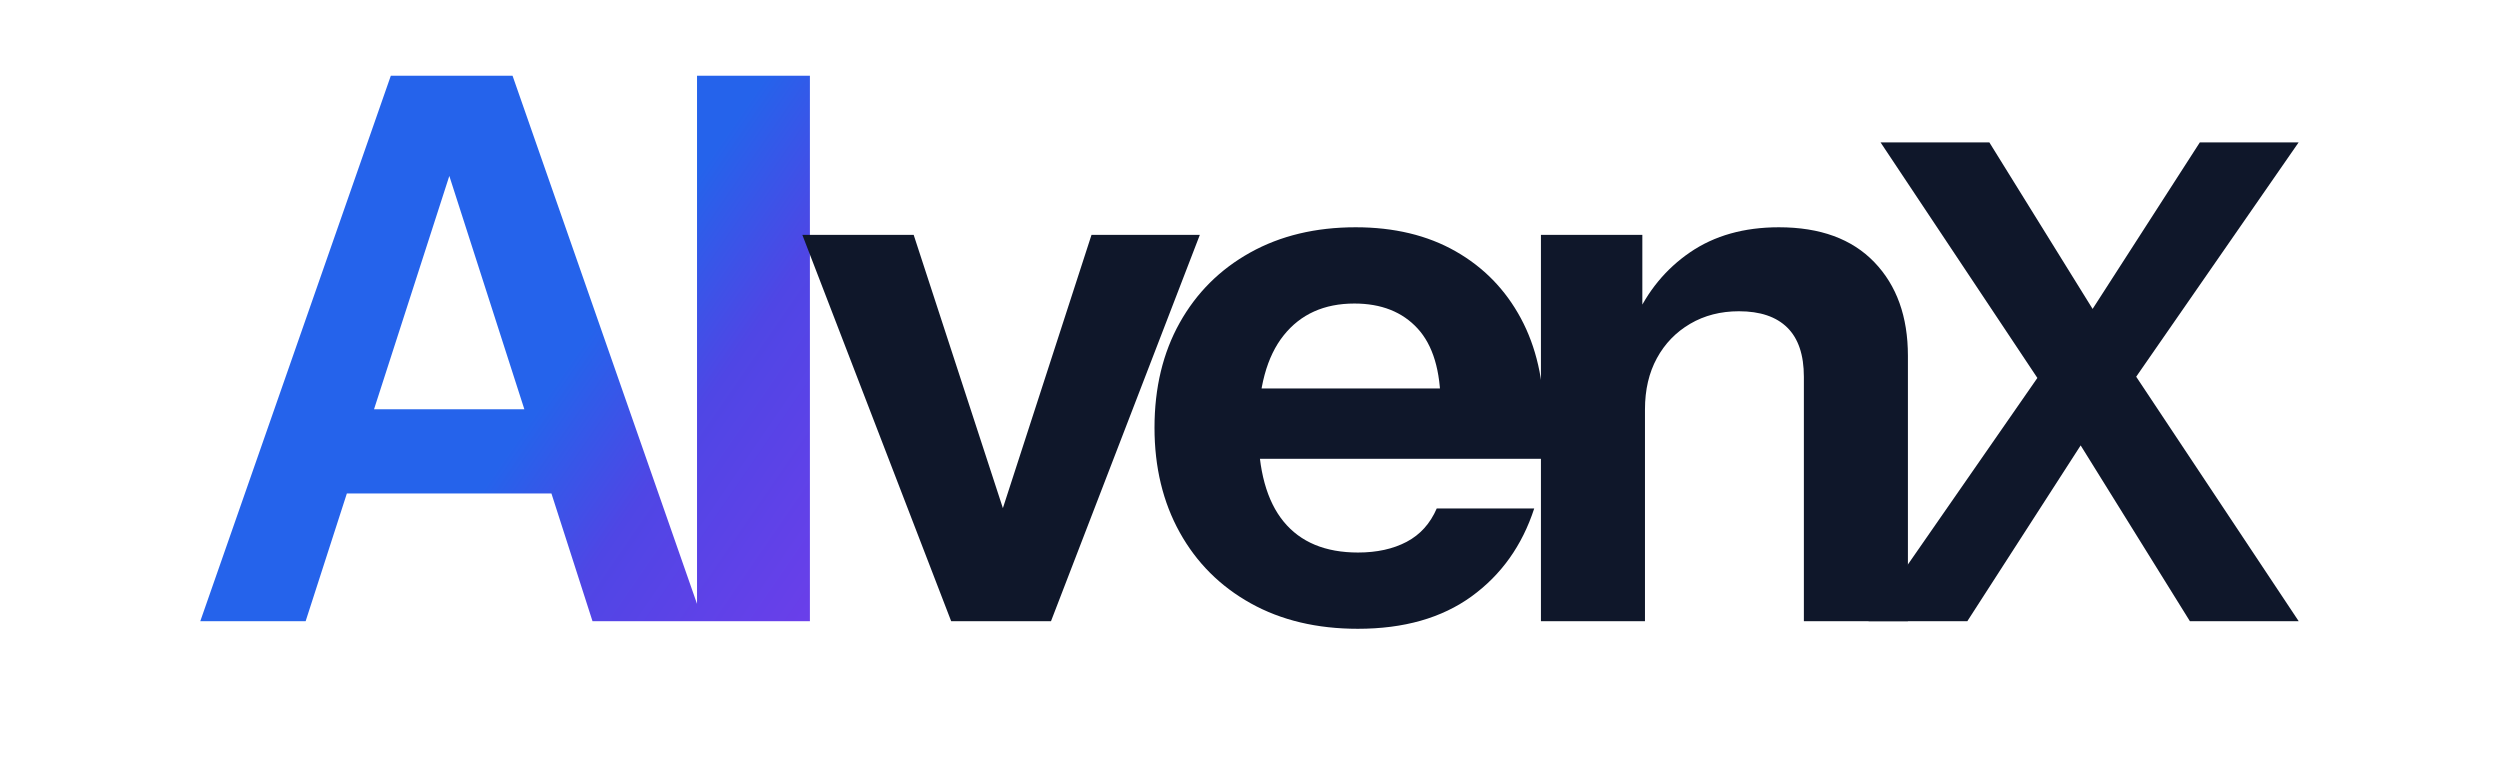
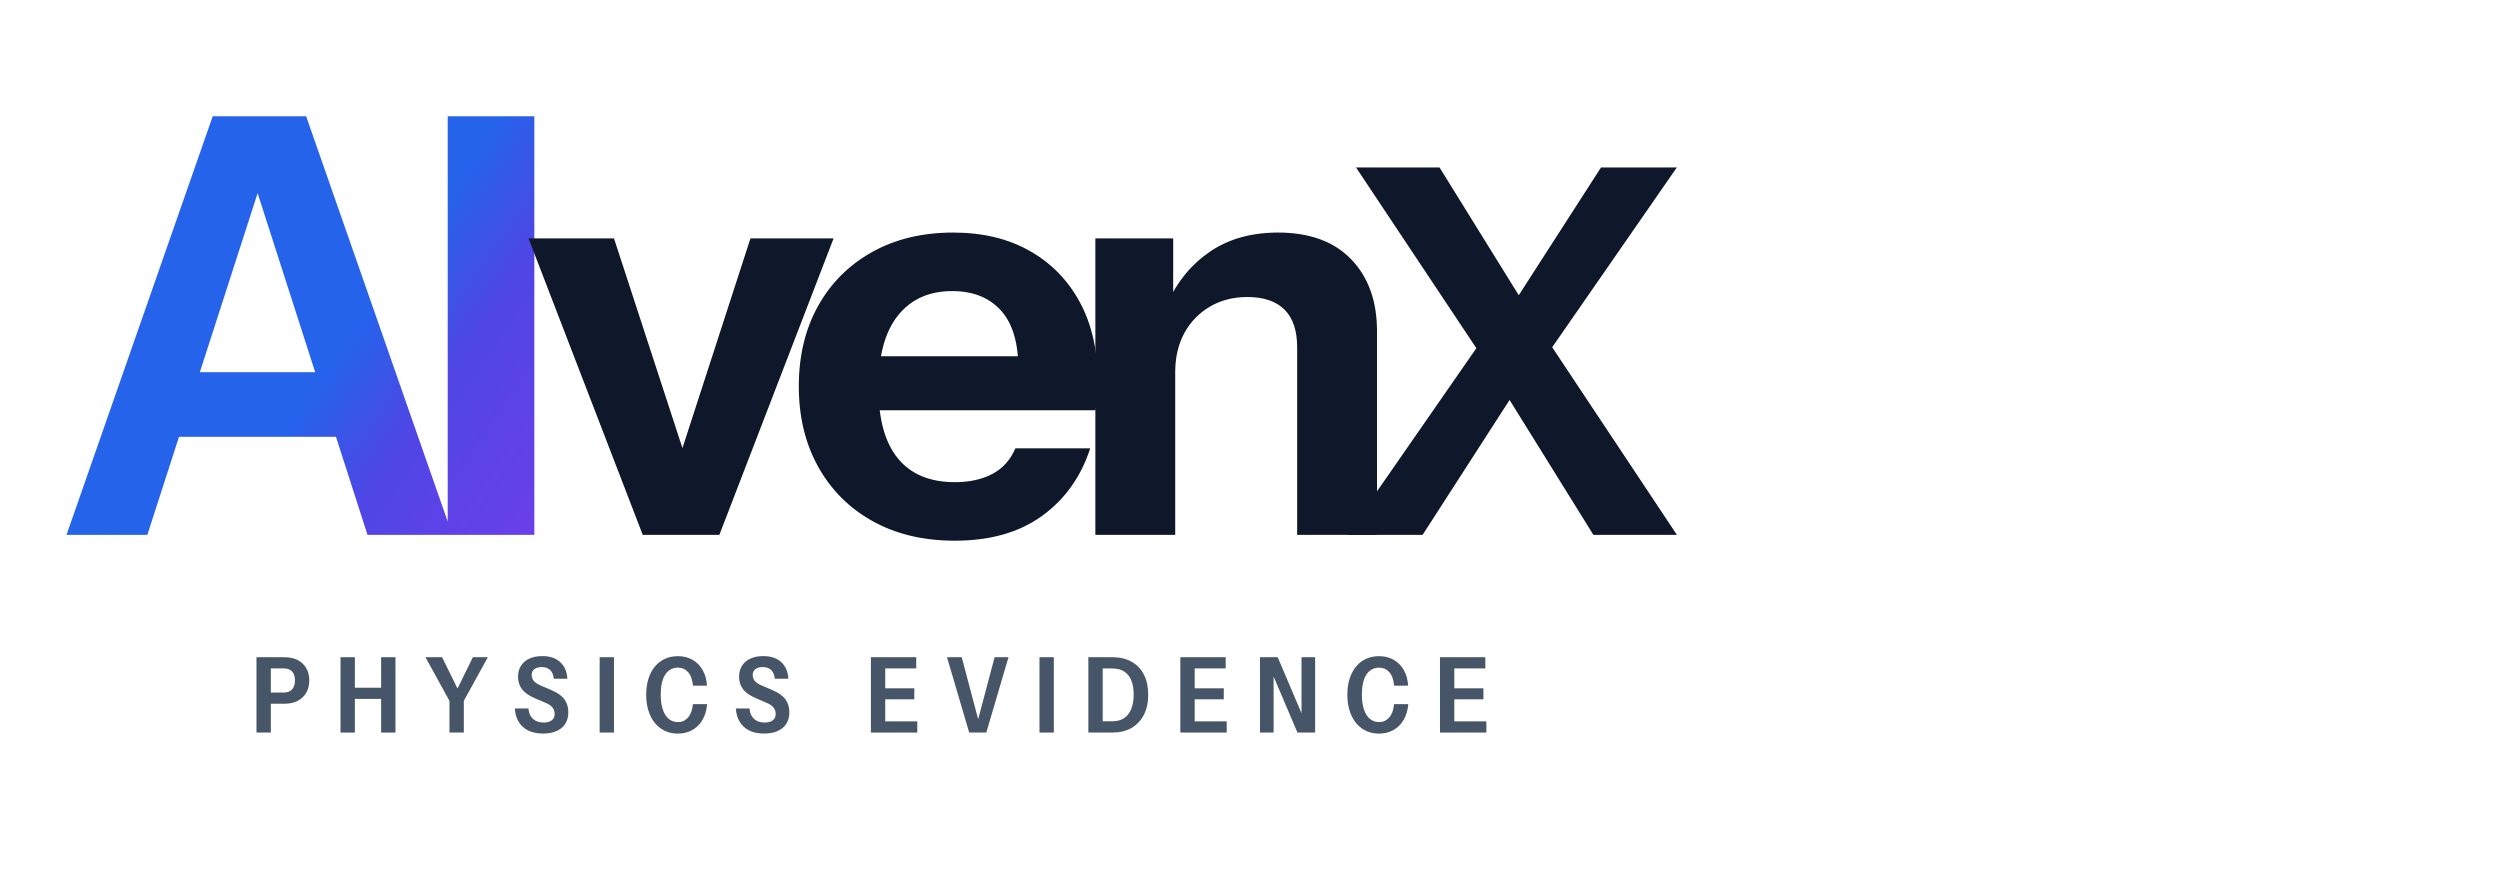
- <svg xmlns="http://www.w3.org/2000/svg" viewBox="-15 0 330 100" role="img" aria-labelledby="title desc">
+ <svg xmlns="http://www.w3.org/2000/svg" viewBox="0 0 430 150" role="img" aria-labelledby="title desc">
  <style>
    .accent { fill: url(#brand-gradient); }
    .name { fill: #0f172a; }
+     .signal { fill: #475569; }
    .gradient-start { stop-color: #2563eb; }
    .gradient-mid { stop-color: #4f46e5; }
    .gradient-end { stop-color: #7c3aed; }
    @media (prefers-color-scheme: dark) {
      .name { fill: #e7edf6; }
+       .signal { fill: #94a3b8; }
      .gradient-start { stop-color: #60a5fa; }
      .gradient-mid { stop-color: #818cf8; }
      .gradient-end { stop-color: #a78bfa; }
    }
  </style>
  <defs>
    <linearGradient id="brand-gradient" gradientUnits="userSpaceOnUse" x1="0" y1="720" x2="1050" y2="0">
      <stop class="gradient-start" offset="0%" stop-color="#2563eb" />
      <stop class="gradient-start" offset="50%" stop-color="#2563eb" />
      <stop class="gradient-mid" offset="64%" stop-color="#4f46e5" />
      <stop class="gradient-end" offset="100%" stop-color="#7c3aed" />
    </linearGradient>
    <path id="brand-A" d="M25 0 276.503 720H396.405L164.069 0ZM542.742 0 311.197 720H437.196L688.699 0ZM157.918 279.806H545.976V168.668H157.918Z" />
    <path id="brand-l" d="M58.667 0V720H207.667V0Z" />
    <path id="brand-Al" d="M25 0 276.503 720H396.405L164.069 0ZM542.742 0 311.197 720H437.196L688.699 0ZM157.918 279.806H545.976V168.668H157.918ZM680.699 0V720H829.699V0Z" />
    <path id="brand-v" d="M198.96 0 2.472 510H149.443L302.723 40.472H231.931L384.211 510H527.196L330.708 0Z" />
    <path id="brand-e" d="M291.779 -10Q210.737 -10 150.334 23.625Q89.931 57.25 56.639 117.236Q23.348 177.222 23.348 255.417Q23.348 334.472 56.619 393.937Q89.89 453.403 149.786 486.701Q209.682 520 288.848 520Q364.96 520 420.627 488.382Q476.294 456.764 506.863 399.972Q537.433 343.181 537.433 265.958Q537.433 251.181 536.558 238.59Q535.683 226 533.711 214.389H106.194V307.236H427.184L401.017 285.125Q401.003 353.236 370.732 386.285Q340.46 419.334 287.182 419.334Q227.431 419.334 193.875 377.348Q160.319 335.361 160.319 253.278Q160.319 172.333 193.792 131.5Q227.264 90.666 292.001 90.666Q329.363 90.666 356.169 104.784Q382.975 118.902 395.906 148.861H524.585Q500.668 75.347 441.752 32.673Q382.835 -10 291.779 -10Z" />
    <path id="brand-n" d="M62.001 0V510H195.861V392H199.333V0ZM409.087 0V322.597Q409.087 365.972 387.232 387.556Q365.378 409.14 323.405 409.14Q287.21 409.14 259.028 392.619Q230.847 376.098 215.09 347.236Q199.333 318.374 199.333 279.527L186.041 398.305Q210.778 454.097 258.993 487.049Q307.209 520 376.126 520Q457.737 520 502.078 473.916Q546.419 427.833 546.419 350.333V0Z" />
    <path id="brand-X" d="M505.088 0 306.808 319.098 39.917 720H203.527L389.655 419.819L668.698 0ZM327.641 421.291 519.991 720H668.559L377.363 299.959ZM361.433 296.362 170.361 0H21.792L311.711 417.693Z" />
+     <path id="tag-A" d="M21 0 233.165 720H344.677L153.679 0ZM468.344 0 277.97 720H396.635L608.8 0ZM140.249 275.028H483.19V167.334H140.249Z" />
+     <path id="tag-C" d="M334.817 -10Q267.275 -10 211.582 16.111Q155.888 42.222 115.965 90.993Q76.041 139.764 54.34 208.375Q32.639 276.986 32.639 361.597Q32.639 446.208 54.132 514.056Q75.625 581.903 115.673 630.361Q155.721 678.82 211.589 704.41Q267.456 730 335.761 730Q414.538 730 474.906 695.715Q535.273 661.431 571.668 598.306Q608.064 535.181 613.897 447.889H479.537Q472.052 533.973 433.413 577.07Q394.775 620.168 335.303 620.168Q285.247 620.168 248.359 591.557Q211.47 562.945 191.554 506.029Q171.637 449.112 171.637 363.542Q171.637 277.416 191.971 218.555Q212.304 159.693 249.401 129.763Q286.497 99.832 336.247 99.832Q393.483 99.832 432.184 143.326Q470.885 186.819 479.246 271.625H614.994Q607.703 185.097 570.891 121.764Q534.079 58.431 473.607 24.215Q413.135 -10 334.817 -10Z" />
+     <path id="tag-D" d="M135.833 0V107.832H285.845Q351.678 107.832 396.643 138.047Q441.608 168.263 464.698 225.548Q487.788 282.833 487.788 364Q487.788 443.82 464.976 499.07Q442.163 554.321 397.247 583.244Q352.331 612.168 285.845 612.168H141.111V720H285.845Q389.747 720 466.42 677.618Q543.093 635.236 584.94 554.979Q626.786 474.722 626.786 362Q626.786 249.278 584.44 168.021Q542.093 86.764 465.92 43.382Q389.747 0 286.845 0ZM54.889 0V720H191.888V0Z" />
+     <path id="tag-E" d="M54.889 0V720H191.888V0ZM121.889 0V106.86H498.065V0ZM121.889 317.612V422.805H469.774V317.612ZM121.889 613.14V720H488.121V613.14Z" />
+     <path id="tag-I" d="M54.889 0V720H191.888V0Z" />
+     <path id="tag-L" d="M54.889 0V720H191.888V0ZM121.889 0V106.86H467.232V0Z" />
+     <path id="tag-M" d="M54.889 0V720H260.123L447.553 33.5H366.082L552.554 720H758.815V0H624.275V654.082L645.483 653.666L467.469 0H338.985L161.944 650.166L182.665 650.582V0Z" />
+     <path id="tag-N" d="M54.889 0V720H224.123L489.552 95.945L451.719 89.084V720H581.94V0H412.706L147.277 624.055L185.11 630.916V0Z" />
+     <path id="tag-O" d="M342.58 -10Q272.859 -10 215.811 15.903Q158.763 41.805 117.937 90.604Q77.111 139.403 54.875 208.271Q32.639 277.139 32.639 363Q32.639 476.528 70.875 558.695Q109.11 640.861 178.901 685.431Q248.692 730 341.58 730Q436.468 730 506.016 685.604Q575.564 641.208 614.043 558.625Q652.522 476.042 652.522 362Q652.522 276.625 630.286 207.792Q608.05 138.958 567.224 90.382Q526.398 41.805 469.301 15.903Q412.205 -10 342.58 -10ZM341.58 99.832Q394.274 99.832 432.739 131.214Q471.204 162.596 492.364 221.603Q513.523 280.611 513.523 364Q513.523 446.389 492.656 503.64Q471.788 560.89 433.323 590.529Q394.858 620.168 341.58 620.168Q289.206 620.168 250.789 590.564Q212.373 560.959 192.005 504.14Q171.637 447.32 171.637 364Q171.637 280.027 192.505 221.034Q213.373 162.041 251.581 130.936Q289.789 99.832 341.58 99.832Z" />
+     <path id="tag-T" d="M215.359 0V613.14H20.028V720H547.689V613.14H352.358V0Z" />
+     <path id="tag-U" d="M307.151 -10Q179.097 -10 113.854 62.833Q48.612 135.665 48.612 269.428V720H185.61V244.039Q185.61 170.693 218.04 135.262Q250.471 99.832 307.637 99.832Q365.345 99.832 397.601 135.179Q429.858 170.526 429.858 243.484V720H566.856V268.289Q566.856 135.665 501.322 62.833Q435.788 -10 307.151 -10Z" />
+     <path id="tag-V" d="M233.165 0 21 720H161.845L326.303 99.818H311.581L476.08 720H608.8L396.635 0Z" />
+     <path id="tag-B" d="M163.888 0V100.916H304.928Q352.525 100.916 378.296 130.069Q404.067 159.223 404.067 210.812Q404.067 265.375 376.47 296.354Q348.872 327.334 299.594 327.334H163.888V426.666H293.178Q338.817 426.666 363.484 451.09Q388.15 475.514 388.15 523.361Q388.15 570.734 364.664 594.909Q341.178 619.084 296.511 619.084H163.888V720H322.608Q412.649 720 468.204 671.248Q523.76 622.496 523.76 538.694Q523.76 485.875 501.385 447.681Q479.01 409.486 441.545 389.243Q404.08 369 357.288 369L360.205 390Q410.899 390 451.864 365.806Q492.829 341.611 517.253 298.014Q541.676 254.417 541.676 195.611Q541.676 136.806 515.704 92.403Q489.732 48 442.996 24Q396.26 0 333.524 0ZM54.889 0V720H191.888V0Z" />
+     <path id="tag-G" d="M349.789 -10Q249.234 -10 178.27 33.264Q107.305 76.528 69.972 158.166Q32.639 239.805 32.639 354.903Q32.639 470.625 70.479 554.604Q108.319 638.583 177.138 684.292Q245.956 730 339.942 730Q417.969 730 477.086 698.854Q536.204 667.708 571.21 611.375Q606.217 555.042 610.98 477.889H474.677Q468.843 547.931 433.122 584.05Q397.4 620.168 339.261 620.168Q286.998 620.168 249.491 590.376Q211.984 560.584 191.811 502.577Q171.637 444.57 171.637 359.194Q171.637 271.18 192.36 213.284Q213.082 155.388 254.567 127.124Q296.053 98.86 358.039 98.86Q400.913 98.86 431.829 109.936Q462.746 121.012 481.746 142.179L614.508 97.666Q569.786 45.986 503.565 17.993Q437.343 -10 349.789 -10ZM477.51 95.166V315.806L508.51 284.806H347.733V391.666H614.508V97.666Z" />
+     <path id="tag-R" d="M52.945 0V720H307.622Q378.649 720 431.191 693.507Q483.732 667.014 512.683 619.736Q541.634 572.459 541.634 509.514Q541.634 447.403 512.857 400.375Q484.079 353.348 431.538 326.945Q378.996 300.542 307.622 300.542H159.61V402.194H302.816Q353.372 402.194 381.157 430.493Q408.941 458.792 408.941 508.334Q408.941 558.195 381.448 585.668Q353.955 613.14 302.816 613.14H189.943V0ZM401.123 0 158.332 372.347H300.747L573.523 0Z" />
+     <path id="tag-Y" d="M240.957 0V302.737L11.292 720H170.526L353.844 347.265H281.956L464.372 720H607.62L377.955 302.737V0Z" />
+     <path id="tag-P" d="M54.889 0V720H321.232Q395.182 720 448.381 692.569Q501.579 665.139 530.495 615.465Q559.412 565.792 559.412 498.125Q559.412 430.806 530.426 380.702Q501.44 330.598 448.242 302.966Q395.044 275.334 321.232 275.334H161.555V382.194H315.871Q367.33 382.194 394.872 412.479Q422.413 442.764 422.413 498.125Q422.413 553.487 394.92 583.313Q367.427 613.14 315.871 613.14H191.888V0Z" />
+     <path id="tag-H" d="M54.889 0V720H191.888V0ZM442.858 0V720H579.856V0ZM121.889 428.43H506.496V321.57H121.889Z" />
+     <path id="tag-S" d="M296.039 -9.347Q173.86 -9.347 104.117 53.521Q34.375 116.389 26.306 230H156.86Q161.332 165.749 200.137 130.659Q238.942 95.568 301.775 95.568Q351.927 95.568 379.552 117.152Q407.177 138.735 407.177 177.125Q407.177 211.958 388.128 237.243Q369.08 262.528 324.649 282.153L215.456 329.085Q133.388 364.21 95.256 414.119Q57.125 464.029 57.125 532.64Q57.125 594.112 85.43 638.625Q113.735 683.139 165.797 706.896Q217.859 730.653 288.345 730.653Q397.594 730.653 460.058 673.215Q522.523 615.778 528.356 514H398.844Q392.719 571.987 362.775 598.862Q332.831 625.737 282.595 625.737Q238.998 625.737 213.269 606.043Q187.54 586.348 187.54 550.292Q187.54 519.736 205.471 495.722Q223.401 471.708 269.415 451.291L379.039 404.068Q463.454 368.262 500.523 316.887Q537.592 265.512 537.592 195.971Q537.592 97.708 473.489 44.18Q409.385 -9.347 296.039 -9.347Z" />
  </defs>
-   <g transform="translate(8.937 82) scale(.1 -.1)">
+   <g transform="translate(8.937 92) scale(.1 -.1)">
    <g class="accent">
      <use href="#brand-Al" x="0" />
    </g>
    <g class="name">
      <use href="#brand-v" x="817.227" />
      <use href="#brand-e" x="1261.227" />
      <g id="brand-nX-ligature">
        <use href="#brand-n" x="1732.659" />
        <use href="#brand-X" transform="translate(2207.949 0) scale(.877778)" />
      </g>
    </g>
  </g>
+   <g class="signal" transform="translate(43.128 126) scale(.018 -.018)">
+     <use href="#tag-P" x="0" />
+     <use href="#tag-H" x="803" />
+     <use href="#tag-Y" x="1658" />
+     <use href="#tag-S" x="2497" />
+     <use href="#tag-I" x="3279" />
+     <use href="#tag-C" x="3746" />
+     <use href="#tag-S" x="4609" />
+     <use href="#tag-E" x="5871" />
+     <use href="#tag-V" x="6632" />
+     <use href="#tag-I" x="7482" />
+     <use href="#tag-D" x="7949" />
+     <use href="#tag-E" x="8828" />
+     <use href="#tag-N" x="9589" />
+     <use href="#tag-C" x="10446" />
+     <use href="#tag-E" x="11309" />
+   </g>
</svg>
